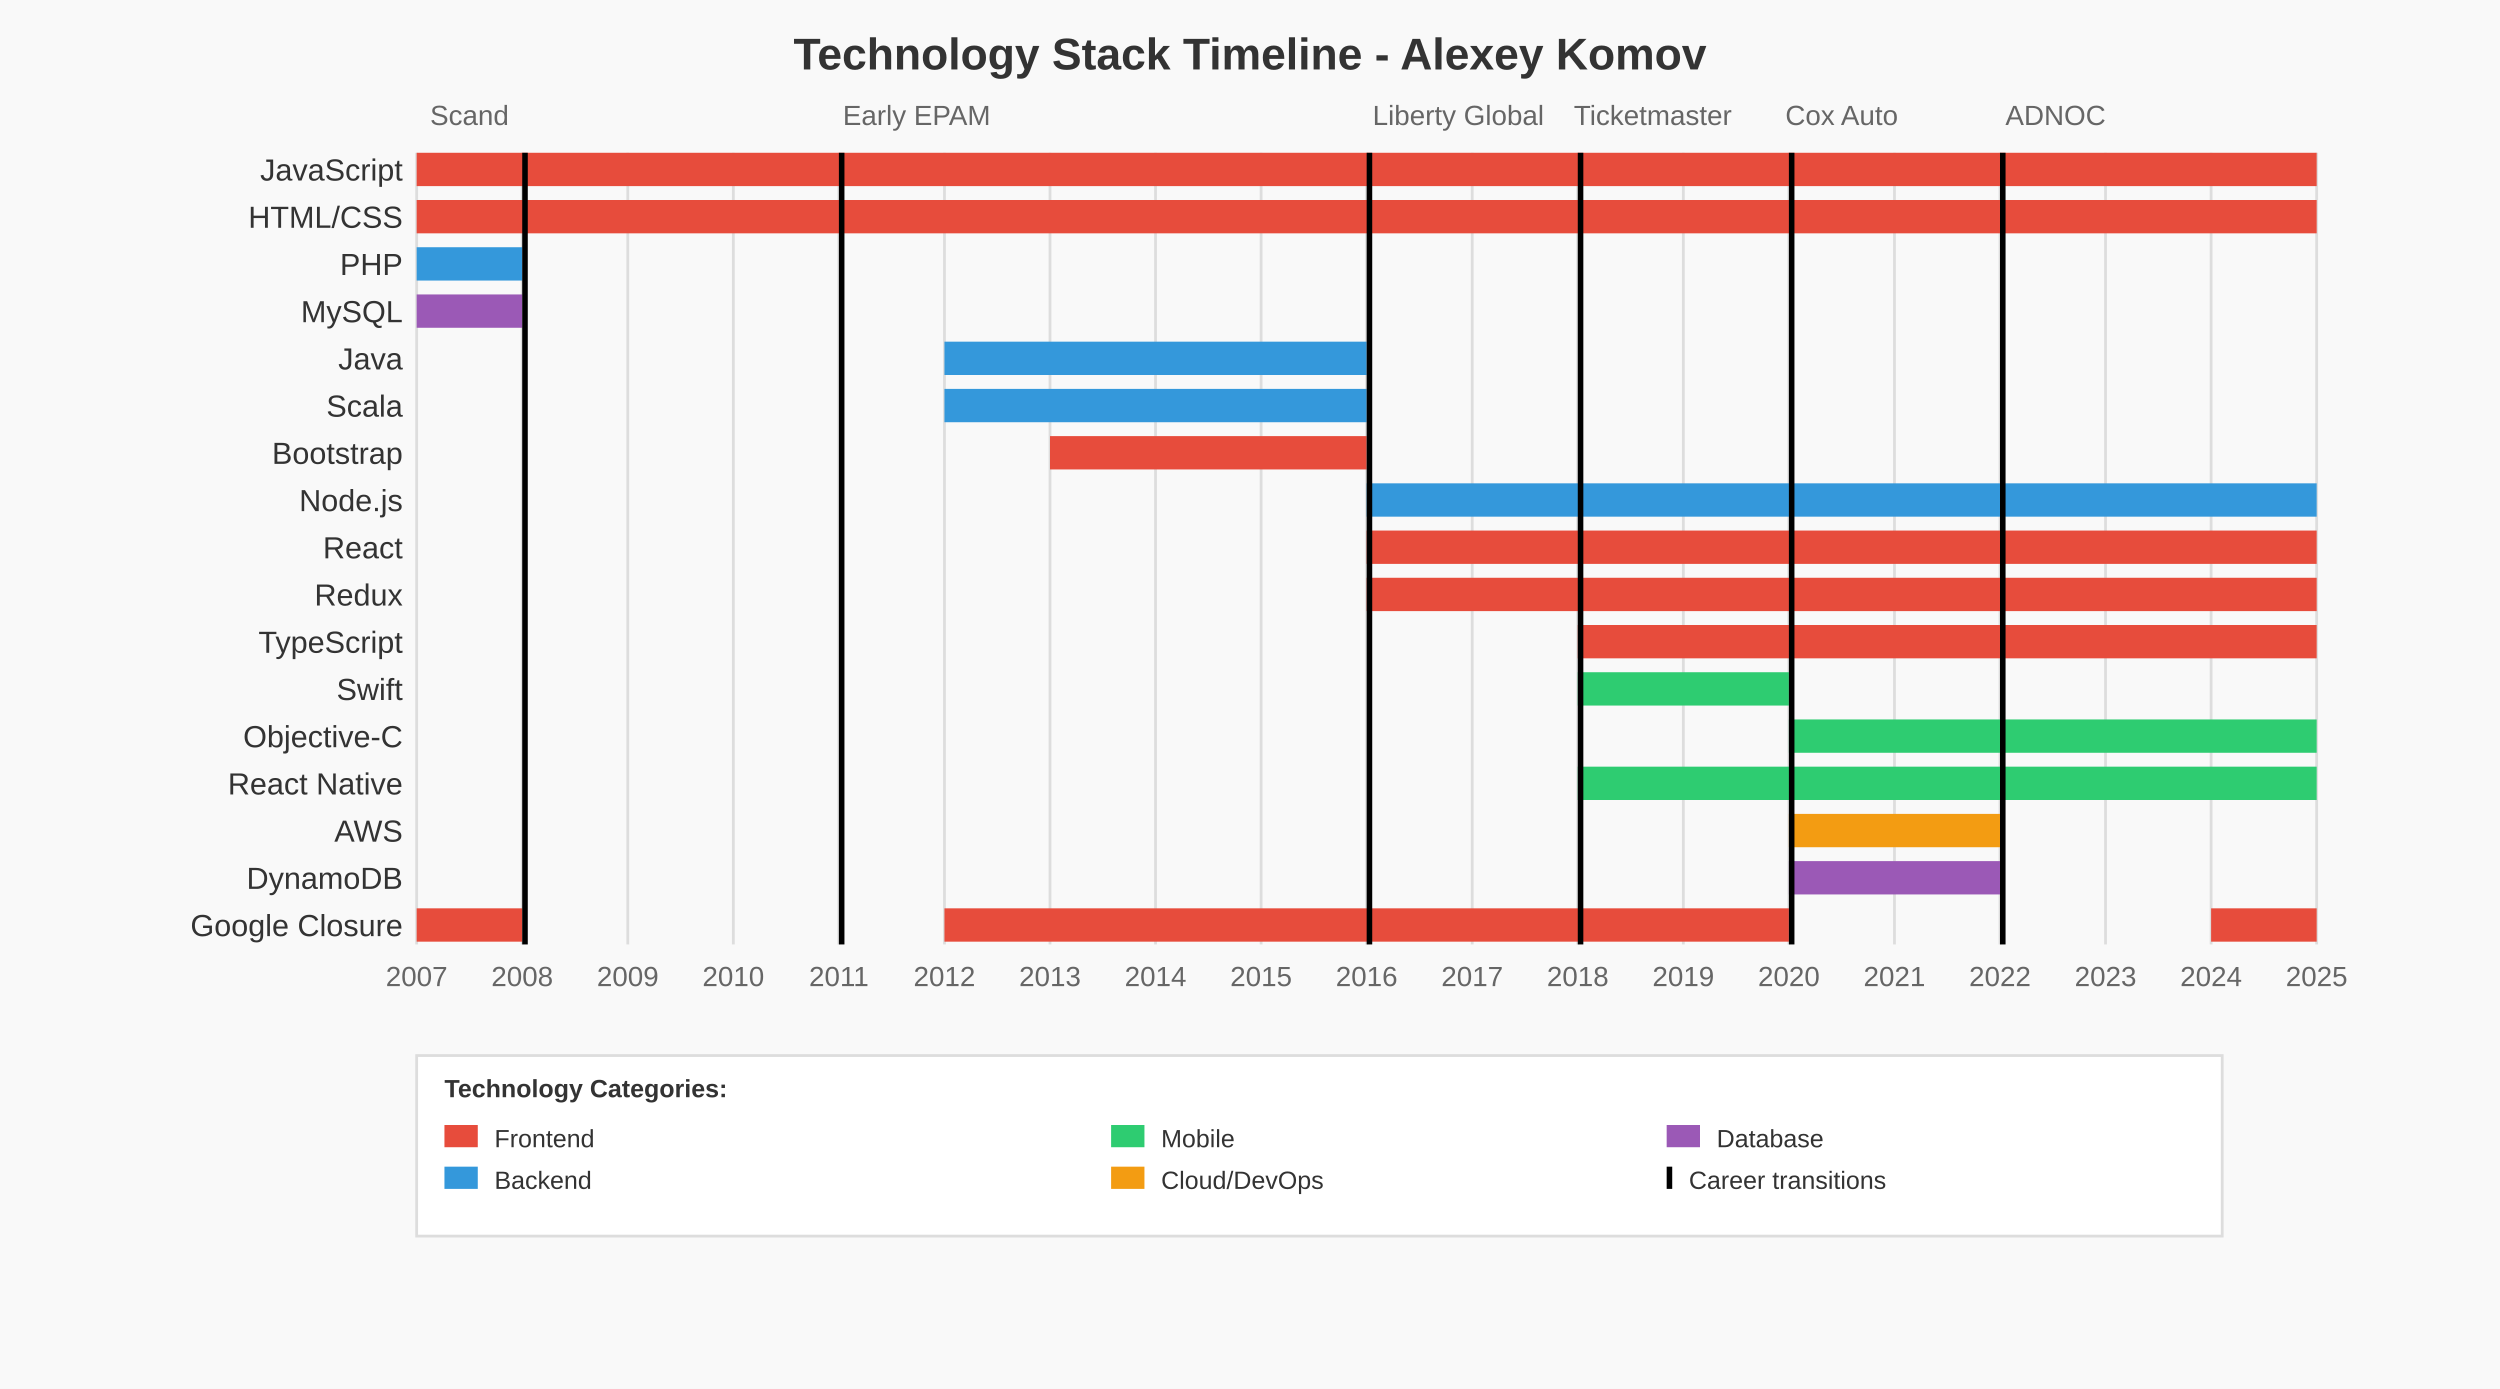
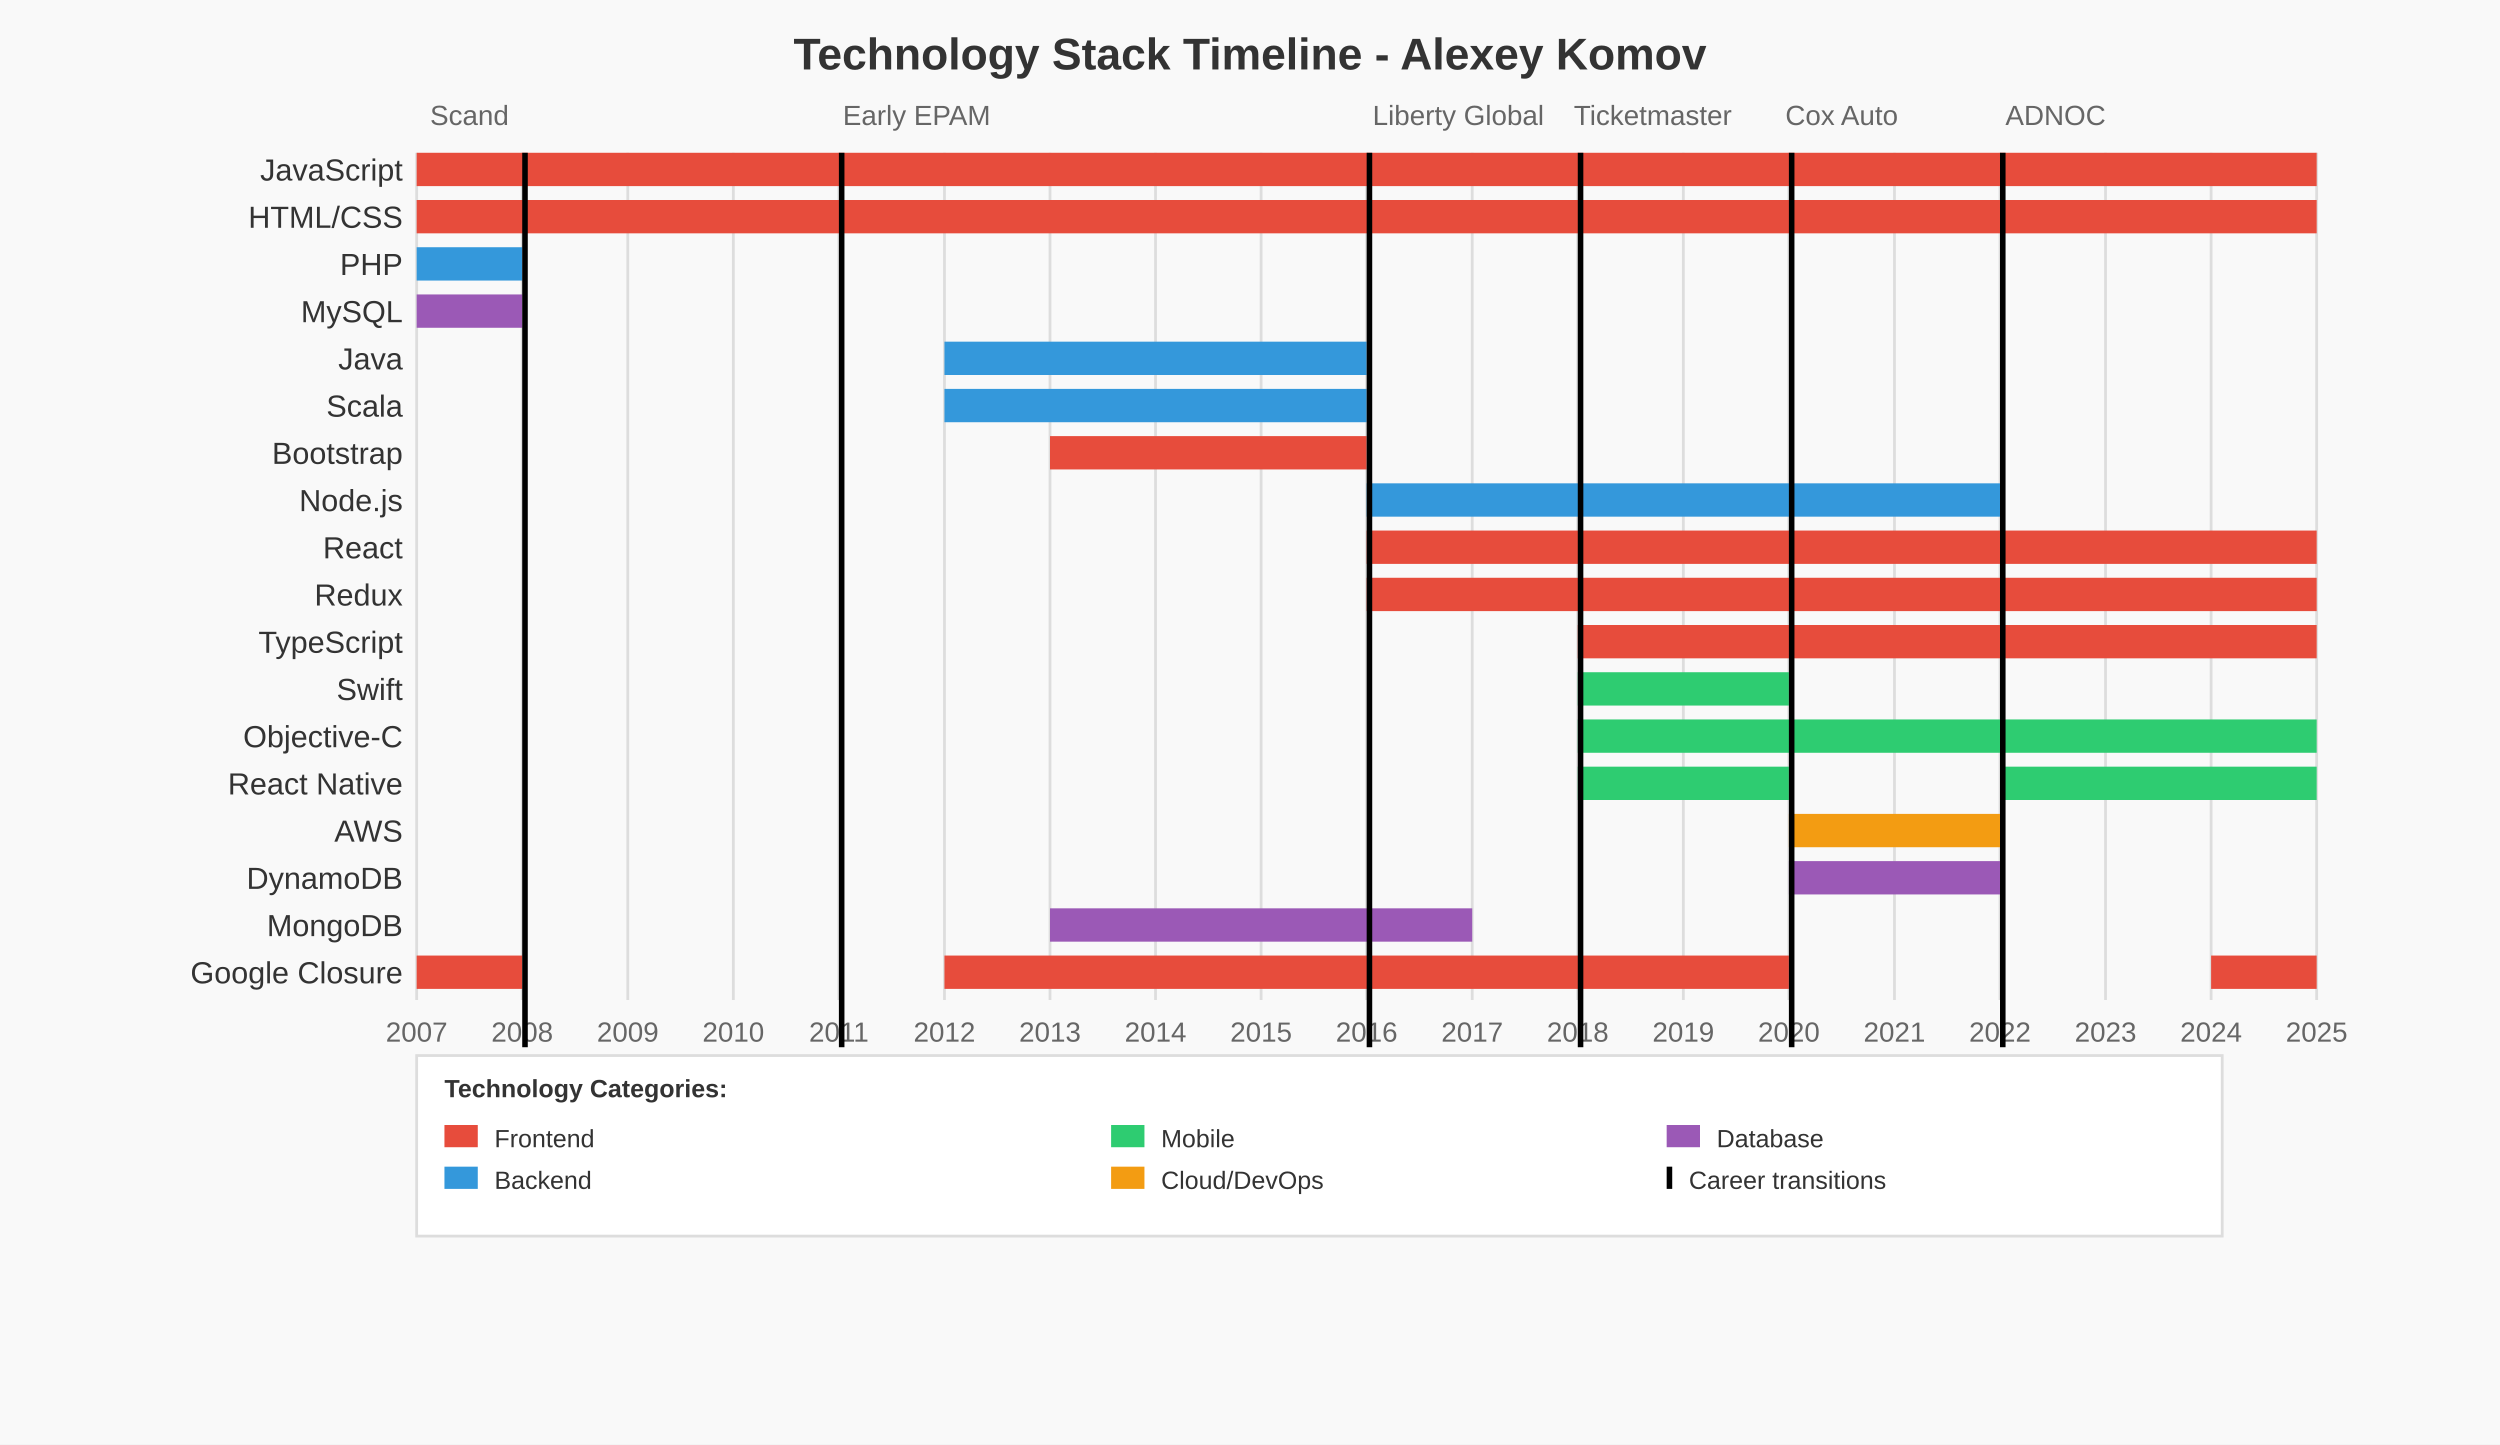
- <svg xmlns="http://www.w3.org/2000/svg" width="900" height="500">
+ <svg xmlns="http://www.w3.org/2000/svg" width="900" height="520">
  <defs>
    <style>
			.timeline-text { font-family: Arial, sans-serif; font-size: 11px; fill: #333; }
			.year-text { font-family: Arial, sans-serif; font-size: 10px; fill: #666; }
			.legend-text { font-family: Arial, sans-serif; font-size: 9px; fill: #333; }
			.grid-line { stroke: #ddd; stroke-width: 1; }
			.title-text { font-family: Arial, sans-serif; font-size: 16px; fill: #333; font-weight: bold; }

			/* Color classes for different technology categories */
			.frontend { fill: #e74c3c; }      /* Red - Frontend */
			.backend { fill: #3498db; }       /* Blue - Backend */
			.mobile { fill: #2ecc71; }        /* Green - Mobile */
			.cloud { fill: #f39c12; }         /* Orange - Cloud/DevOps */
			.database { fill: #9b59b6; }      /* Purple - Database */
		</style>
  </defs>
-   <rect width="900" height="500" fill="#f9f9f9" />
+   <rect width="900" height="520" fill="#f9f9f9" />
  <text x="450" y="25" text-anchor="middle" class="title-text">Technology Stack Timeline - Alexey Komov</text>
  <g class="grid">
-     <line x1="150" y1="55" x2="150" y2="340" class="grid-line" />
-     <line x1="188" y1="55" x2="188" y2="340" class="grid-line" />
-     <line x1="226" y1="55" x2="226" y2="340" class="grid-line" />
-     <line x1="264" y1="55" x2="264" y2="340" class="grid-line" />
-     <line x1="302" y1="55" x2="302" y2="340" class="grid-line" />
-     <line x1="340" y1="55" x2="340" y2="340" class="grid-line" />
-     <line x1="378" y1="55" x2="378" y2="340" class="grid-line" />
-     <line x1="416" y1="55" x2="416" y2="340" class="grid-line" />
-     <line x1="454" y1="55" x2="454" y2="340" class="grid-line" />
-     <line x1="492" y1="55" x2="492" y2="340" class="grid-line" />
-     <line x1="530" y1="55" x2="530" y2="340" class="grid-line" />
-     <line x1="568" y1="55" x2="568" y2="340" class="grid-line" />
-     <line x1="606" y1="55" x2="606" y2="340" class="grid-line" />
-     <line x1="644" y1="55" x2="644" y2="340" class="grid-line" />
-     <line x1="682" y1="55" x2="682" y2="340" class="grid-line" />
-     <line x1="720" y1="55" x2="720" y2="340" class="grid-line" />
-     <line x1="758" y1="55" x2="758" y2="340" class="grid-line" />
-     <line x1="796" y1="55" x2="796" y2="340" class="grid-line" />
-     <line x1="834" y1="55" x2="834" y2="340" class="grid-line" />
+     <line x1="150" y1="55" x2="150" y2="360" class="grid-line" />
+     <line x1="188" y1="55" x2="188" y2="360" class="grid-line" />
+     <line x1="226" y1="55" x2="226" y2="360" class="grid-line" />
+     <line x1="264" y1="55" x2="264" y2="360" class="grid-line" />
+     <line x1="302" y1="55" x2="302" y2="360" class="grid-line" />
+     <line x1="340" y1="55" x2="340" y2="360" class="grid-line" />
+     <line x1="378" y1="55" x2="378" y2="360" class="grid-line" />
+     <line x1="416" y1="55" x2="416" y2="360" class="grid-line" />
+     <line x1="454" y1="55" x2="454" y2="360" class="grid-line" />
+     <line x1="492" y1="55" x2="492" y2="360" class="grid-line" />
+     <line x1="530" y1="55" x2="530" y2="360" class="grid-line" />
+     <line x1="568" y1="55" x2="568" y2="360" class="grid-line" />
+     <line x1="606" y1="55" x2="606" y2="360" class="grid-line" />
+     <line x1="644" y1="55" x2="644" y2="360" class="grid-line" />
+     <line x1="682" y1="55" x2="682" y2="360" class="grid-line" />
+     <line x1="720" y1="55" x2="720" y2="360" class="grid-line" />
+     <line x1="758" y1="55" x2="758" y2="360" class="grid-line" />
+     <line x1="796" y1="55" x2="796" y2="360" class="grid-line" />
+     <line x1="834" y1="55" x2="834" y2="360" class="grid-line" />
  </g>
  <g class="year-labels">
-     <text x="150" y="355" text-anchor="middle" class="year-text">2007</text>
-     <text x="188" y="355" text-anchor="middle" class="year-text">2008</text>
-     <text x="226" y="355" text-anchor="middle" class="year-text">2009</text>
-     <text x="264" y="355" text-anchor="middle" class="year-text">2010</text>
-     <text x="302" y="355" text-anchor="middle" class="year-text">2011</text>
-     <text x="340" y="355" text-anchor="middle" class="year-text">2012</text>
-     <text x="378" y="355" text-anchor="middle" class="year-text">2013</text>
-     <text x="416" y="355" text-anchor="middle" class="year-text">2014</text>
-     <text x="454" y="355" text-anchor="middle" class="year-text">2015</text>
-     <text x="492" y="355" text-anchor="middle" class="year-text">2016</text>
-     <text x="530" y="355" text-anchor="middle" class="year-text">2017</text>
-     <text x="568" y="355" text-anchor="middle" class="year-text">2018</text>
-     <text x="606" y="355" text-anchor="middle" class="year-text">2019</text>
-     <text x="644" y="355" text-anchor="middle" class="year-text">2020</text>
-     <text x="682" y="355" text-anchor="middle" class="year-text">2021</text>
-     <text x="720" y="355" text-anchor="middle" class="year-text">2022</text>
-     <text x="758" y="355" text-anchor="middle" class="year-text">2023</text>
-     <text x="796" y="355" text-anchor="middle" class="year-text">2024</text>
-     <text x="834" y="355" text-anchor="middle" class="year-text">2025</text>
+     <text x="150" y="375" text-anchor="middle" class="year-text">2007</text>
+     <text x="188" y="375" text-anchor="middle" class="year-text">2008</text>
+     <text x="226" y="375" text-anchor="middle" class="year-text">2009</text>
+     <text x="264" y="375" text-anchor="middle" class="year-text">2010</text>
+     <text x="302" y="375" text-anchor="middle" class="year-text">2011</text>
+     <text x="340" y="375" text-anchor="middle" class="year-text">2012</text>
+     <text x="378" y="375" text-anchor="middle" class="year-text">2013</text>
+     <text x="416" y="375" text-anchor="middle" class="year-text">2014</text>
+     <text x="454" y="375" text-anchor="middle" class="year-text">2015</text>
+     <text x="492" y="375" text-anchor="middle" class="year-text">2016</text>
+     <text x="530" y="375" text-anchor="middle" class="year-text">2017</text>
+     <text x="568" y="375" text-anchor="middle" class="year-text">2018</text>
+     <text x="606" y="375" text-anchor="middle" class="year-text">2019</text>
+     <text x="644" y="375" text-anchor="middle" class="year-text">2020</text>
+     <text x="682" y="375" text-anchor="middle" class="year-text">2021</text>
+     <text x="720" y="375" text-anchor="middle" class="year-text">2022</text>
+     <text x="758" y="375" text-anchor="middle" class="year-text">2023</text>
+     <text x="796" y="375" text-anchor="middle" class="year-text">2024</text>
+     <text x="834" y="375" text-anchor="middle" class="year-text">2025</text>
  </g>
  <g class="timeline-rows">
    <text x="145" y="65" text-anchor="end" class="timeline-text">JavaScript</text>
    <rect x="150" y="55" width="684" height="12" class="frontend" />
    <text x="145" y="82" text-anchor="end" class="timeline-text">HTML/CSS</text>
    <rect x="150" y="72" width="684" height="12" class="frontend" />
    <text x="145" y="99" text-anchor="end" class="timeline-text">PHP</text>
    <rect x="150" y="89" width="38" height="12" class="backend" />
    <text x="145" y="116" text-anchor="end" class="timeline-text">MySQL</text>
    <rect x="150" y="106" width="38" height="12" class="database" />
    <text x="145" y="133" text-anchor="end" class="timeline-text">Java</text>
    <rect x="340" y="123" width="152" height="12" class="backend" />
    <text x="145" y="150" text-anchor="end" class="timeline-text">Scala</text>
    <rect x="340" y="140" width="152" height="12" class="backend" />
    <text x="145" y="167" text-anchor="end" class="timeline-text">Bootstrap</text>
    <rect x="378" y="157" width="114" height="12" class="frontend" />
    <text x="145" y="184" text-anchor="end" class="timeline-text">Node.js</text>
-     <rect x="492" y="174" width="342" height="12" class="backend" />
+     <rect x="492" y="174" width="228" height="12" class="backend" />
    <text x="145" y="201" text-anchor="end" class="timeline-text">React</text>
    <rect x="492" y="191" width="342" height="12" class="frontend" />
    <text x="145" y="218" text-anchor="end" class="timeline-text">Redux</text>
    <rect x="492" y="208" width="342" height="12" class="frontend" />
    <text x="145" y="235" text-anchor="end" class="timeline-text">TypeScript</text>
    <rect x="568" y="225" width="266" height="12" class="frontend" />
    <text x="145" y="252" text-anchor="end" class="timeline-text">Swift</text>
    <rect x="568" y="242" width="76" height="12" class="mobile" />
    <text x="145" y="269" text-anchor="end" class="timeline-text">Objective-C</text>
-     <rect x="644" y="259" width="190" height="12" class="mobile" />
+     <rect x="568" y="259" width="266" height="12" class="mobile" />
    <text x="145" y="286" text-anchor="end" class="timeline-text">React Native</text>
-     <rect x="568" y="276" width="266" height="12" class="mobile" />
+     <rect x="568" y="276" width="76" height="12" class="mobile" />
+     <rect x="720" y="276" width="114" height="12" class="mobile" />
    <text x="145" y="303" text-anchor="end" class="timeline-text">AWS</text>
    <rect x="644" y="293" width="76" height="12" class="cloud" />
    <text x="145" y="320" text-anchor="end" class="timeline-text">DynamoDB</text>
    <rect x="644" y="310" width="76" height="12" class="database" />
-     <text x="145" y="337" text-anchor="end" class="timeline-text">Google Closure</text>
-     <rect x="150" y="327" width="38" height="12" class="frontend" />
-     <rect x="340" y="327" width="304" height="12" class="frontend" />
-     <rect x="796" y="327" width="38" height="12" class="frontend" />
+     <text x="145" y="337" text-anchor="end" class="timeline-text">MongoDB</text>
+     <rect x="378" y="327" width="152" height="12" class="database" />
+     <text x="145" y="354" text-anchor="end" class="timeline-text">Google Closure</text>
+     <rect x="150" y="344" width="38" height="12" class="frontend" />
+     <rect x="340" y="344" width="304" height="12" class="frontend" />
+     <rect x="796" y="344" width="38" height="12" class="frontend" />
  </g>
  <g class="career-markers">
-     <rect x="188" y="55" width="2" height="285" fill="#000" />
-     <rect x="302" y="55" width="2" height="285" fill="#000" />
-     <rect x="492" y="55" width="2" height="285" fill="#000" />
-     <rect x="568" y="55" width="2" height="285" fill="#000" />
-     <rect x="644" y="55" width="2" height="285" fill="#000" />
-     <rect x="720" y="55" width="2" height="285" fill="#000" />
+     <rect x="188" y="55" width="2" height="322" fill="#000" />
+     <rect x="302" y="55" width="2" height="322" fill="#000" />
+     <rect x="492" y="55" width="2" height="322" fill="#000" />
+     <rect x="568" y="55" width="2" height="322" fill="#000" />
+     <rect x="644" y="55" width="2" height="322" fill="#000" />
+     <rect x="720" y="55" width="2" height="322" fill="#000" />
  </g>
  <g class="legend">
    <rect x="150" y="380" width="650" height="65" fill="white" stroke="#ddd" stroke-width="1" />
    <text x="160" y="395" class="legend-text" font-weight="bold">Technology Categories:</text>
    <rect x="160" y="405" width="12" height="8" class="frontend" />
    <text x="178" y="413" class="legend-text">Frontend</text>
    <rect x="160" y="420" width="12" height="8" class="backend" />
    <text x="178" y="428" class="legend-text">Backend</text>
    <rect x="400" y="405" width="12" height="8" class="mobile" />
    <text x="418" y="413" class="legend-text">Mobile</text>
    <rect x="400" y="420" width="12" height="8" class="cloud" />
    <text x="418" y="428" class="legend-text">Cloud/DevOps</text>
    <rect x="600" y="405" width="12" height="8" class="database" />
    <text x="618" y="413" class="legend-text">Database</text>
    <rect x="600" y="420" width="2" height="8" fill="#000" />
    <text x="608" y="428" class="legend-text">Career transitions</text>
  </g>
  <g class="career-labels">
    <text x="169" y="45" text-anchor="middle" class="year-text">Scand</text>
    <text x="330" y="45" text-anchor="middle" class="year-text">Early EPAM</text>
    <text x="525" y="45" text-anchor="middle" class="year-text">Liberty Global</text>
    <text x="595" y="45" text-anchor="middle" class="year-text">Ticketmaster</text>
    <text x="663" y="45" text-anchor="middle" class="year-text">Cox Auto</text>
    <text x="740" y="45" text-anchor="middle" class="year-text">ADNOC</text>
  </g>
</svg>
